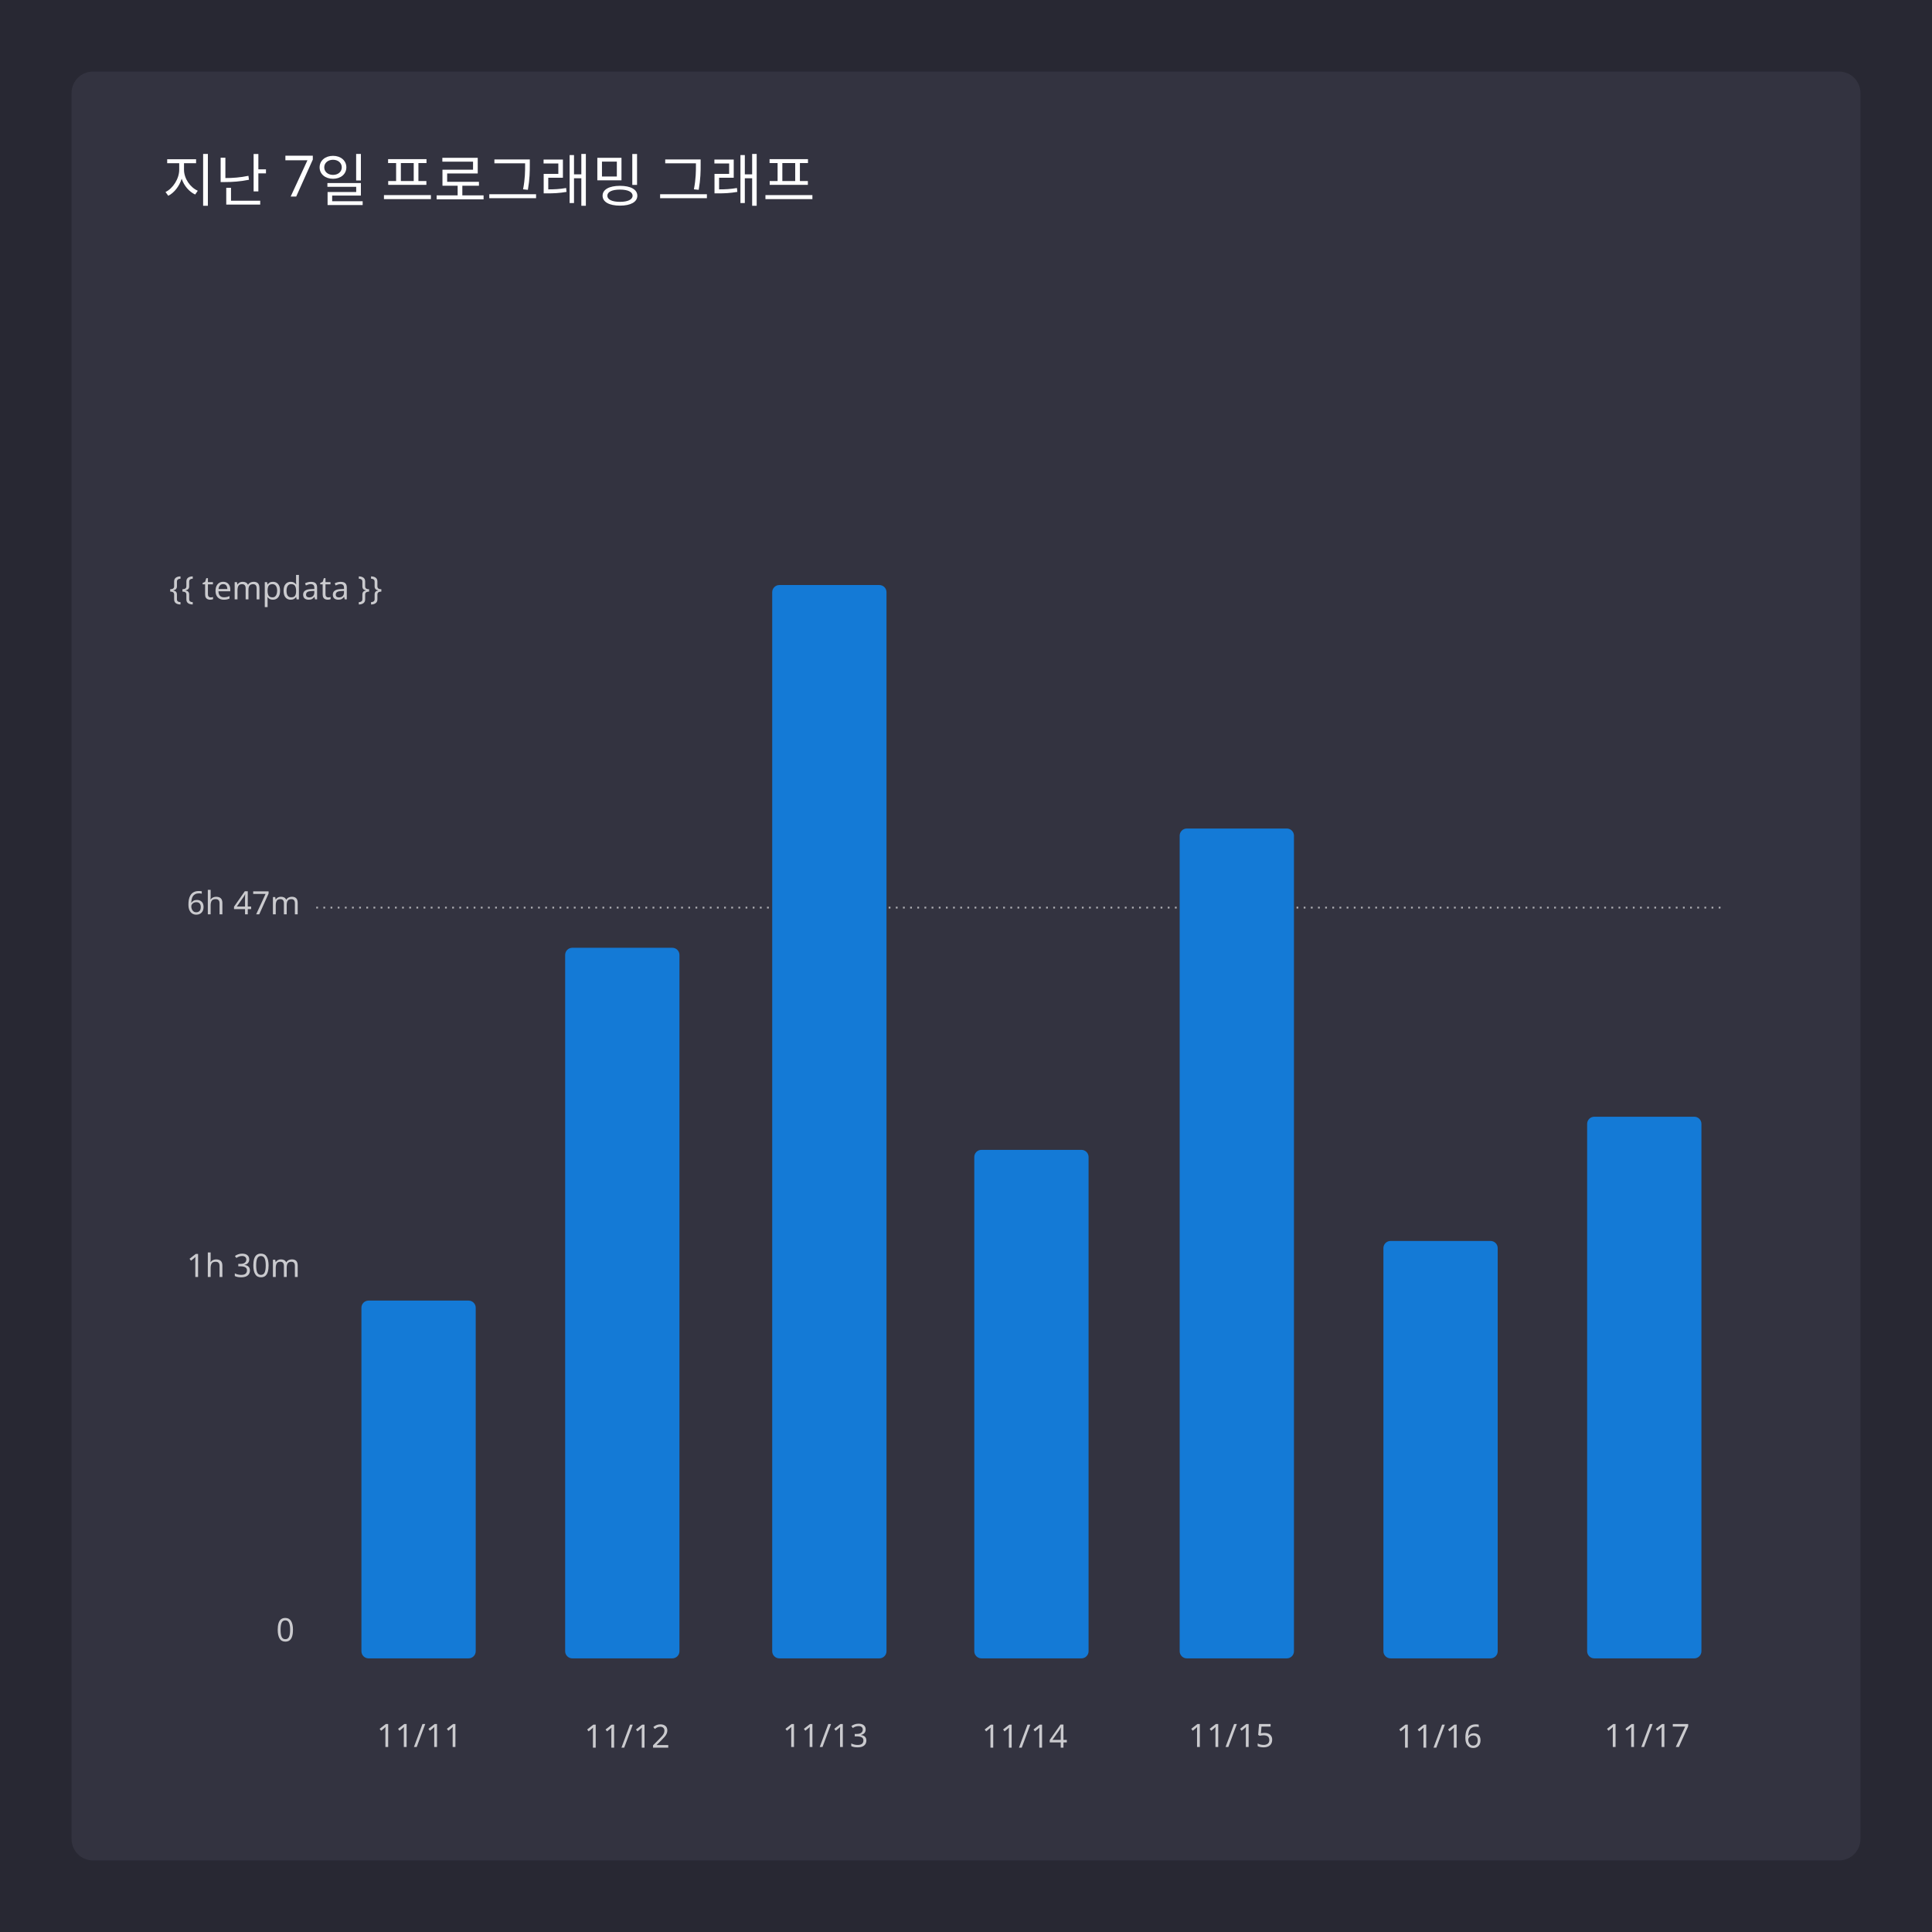
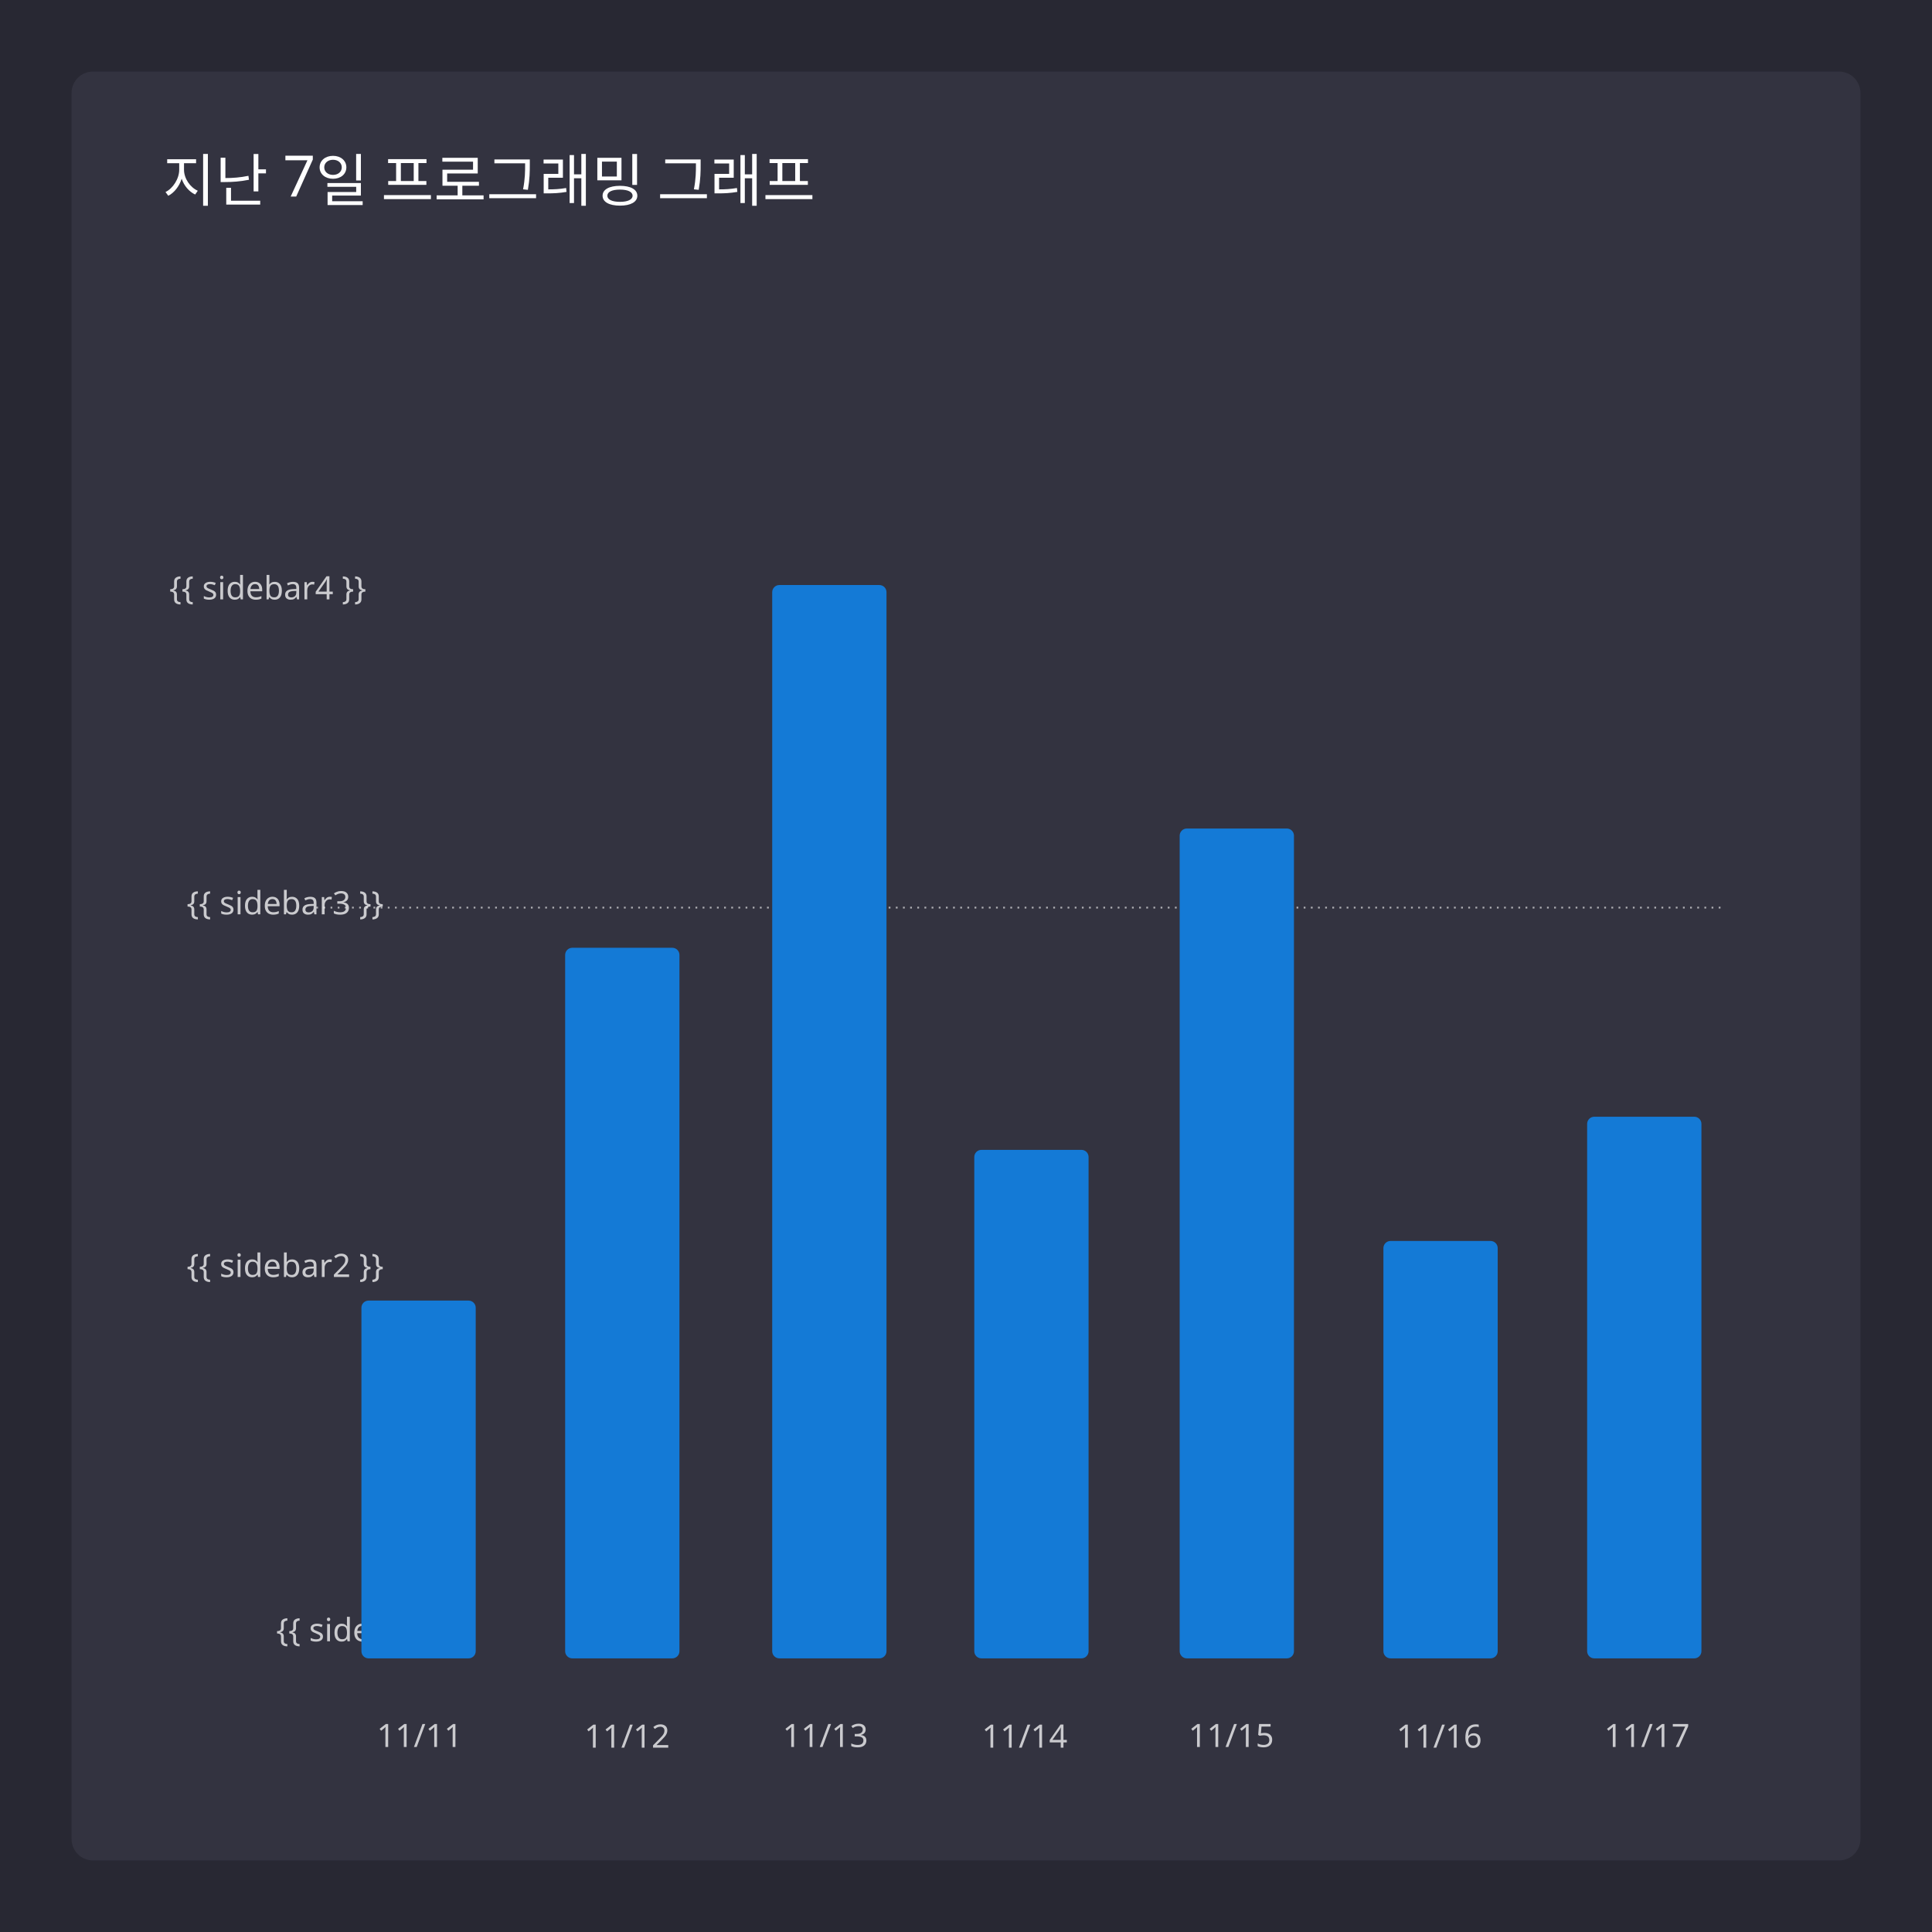
<svg xmlns="http://www.w3.org/2000/svg" width="1080" height="1080" viewBox="0 0 1080 1080">
  <defs>
    <style>
      .cls-1 {
        clip-path: url(#clip-SPRK_default_preset_name_custom_2);
      }

      .cls-2 {
        fill: #333340;
      }

      .cls-3 {
        fill: rgba(255,255,255,0.74);
        font-size: 18px;
        font-family: SegoeUI, Segoe UI;
      }

      .cls-4 {
        fill: none;
        stroke: rgba(255,255,255,0.6);
        stroke-miterlimit: 10;
        stroke-dasharray: 1 3;
      }

      .cls-5 {
        fill: #147ad6;
      }

      .cls-6 {
        fill: #fff;
        font-size: 32px;
        font-family: NanumGothic;
      }

      .cls-7 {
        fill: #282833;
      }
    </style>
    <clipPath id="clip-SPRK_default_preset_name_custom_2">
      <rect width="1080" height="1080" />
    </clipPath>
  </defs>
  <g id="SPRK_default_preset_name_custom_2" data-name="SPRK_default_preset_name_custom - 2" class="cls-1">
    <rect class="cls-7" width="1080" height="1080" />
    <g id="UI_Element_Dark_Column_charts_Single_chart_01" data-name="UI Element/Dark/Column charts/Single chart 01" transform="translate(40 40)">
      <g id="UI_Element_Column_charts_Single_chart_01_Copy" data-name="UI Element/Column charts/Single chart 01 Copy">
        <g id="Mobile-chart-background">
          <rect id="Rectangle_Copy_16" data-name="Rectangle Copy 16" class="cls-2" width="1000" height="1000" rx="12" />
        </g>
        <g id="Chart" transform="translate(15.741 292.593)">
          <g id="Chart-grid" transform="translate(0 0)">
            <g id="y-axis" transform="translate(0 -16.534)">
              <text id="_0" data-name="0" class="cls-3" transform="translate(0 582.428)">
-                 <tspan x="98.63" y="19">0</tspan>
+                 <tspan x="98.63" y="19">{{ sidebar1 }}</tspan>
              </text>
              <text id="_250" data-name="250" class="cls-3" transform="translate(0 378.769)">
-                 <tspan x="48.603" y="19">1h 30m</tspan>
+                 <tspan x="48.603" y="19">{{ sidebar2 }}</tspan>
              </text>
              <text id="_500" data-name="500" class="cls-3" transform="translate(0 176.061)">
-                 <tspan x="48.603" y="19">6h 47m</tspan>
+                 <tspan x="48.603" y="19">{{ sidebar3 }}</tspan>
              </text>
              <text id="_750" data-name="750" class="cls-3">
-                 <tspan x="38.9" y="19">{{ tempdata }}</tspan>
+                 <tspan x="38.9" y="19">{{ sidebar4 }}</tspan>
              </text>
            </g>
            <g id="x-axis" transform="translate(133.333 625)">
              <text id="M" class="cls-3" transform="translate(0)">
                <tspan x="21.531" y="19">11/11</tspan>
              </text>
              <text id="T" class="cls-3" transform="translate(338.227 0.356)">
                <tspan x="21.531" y="19">11/14</tspan>
              </text>
              <text id="S" class="cls-3" transform="translate(569.974 0.356)">
                <tspan x="21.531" y="19">11/16</tspan>
              </text>
              <text id="S-2" data-name="S" class="cls-3" transform="translate(686.111)">
                <tspan x="21.531" y="19">11/17</tspan>
              </text>
              <text id="T-2" data-name="T" class="cls-3" transform="translate(116.005 0.356)">
                <tspan x="21.531" y="19">11/12</tspan>
              </text>
              <text id="F" class="cls-3" transform="translate(453.704)">
                <tspan x="21.531" y="19">11/15</tspan>
              </text>
              <text id="W" class="cls-3" transform="translate(231.481)">
                <tspan x="16.902" y="19">11/13</tspan>
              </text>
            </g>
          </g>
          <path id="Average-line" class="cls-4" d="M.5.5H787.8" transform="translate(120.532 174.266)" />
          <g id="column-charts" transform="translate(146.296 27.778)">
            <g id="Charts_Columns_Bars_Single-column-size01" data-name="Charts/Columns&amp;Bars/Single-column-size01" transform="translate(685.185 263.889)">
              <rect id="Rectangle_Copy_21" data-name="Rectangle Copy 21" class="cls-5" width="63.889" height="302.778" rx="4" />
            </g>
            <g id="Charts_Columns_Bars_Single-column-size01-2" data-name="Charts/Columns&amp;Bars/Single-column-size01" transform="translate(571.296 333.333)">
              <rect id="Rectangle_Copy_21-2" data-name="Rectangle Copy 21" class="cls-5" width="63.889" height="233.333" rx="4" />
            </g>
            <g id="Charts_Columns_Bars_Single-column-size01-3" data-name="Charts/Columns&amp;Bars/Single-column-size01" transform="translate(457.407 102.778)">
              <rect id="Rectangle_Copy_21-3" data-name="Rectangle Copy 21" class="cls-5" width="63.889" height="463.889" rx="4" />
            </g>
            <g id="Charts_Columns_Bars_Single-column-size01-4" data-name="Charts/Columns&amp;Bars/Single-column-size01" transform="translate(342.593 282.407)">
              <rect id="Rectangle_Copy_21-4" data-name="Rectangle Copy 21" class="cls-5" width="63.889" height="284.259" rx="4" />
            </g>
            <g id="Charts_Columns_Bars_Single-column-size01-5" data-name="Charts/Columns&amp;Bars/Single-column-size01" transform="translate(229.63 -33.333)">
              <rect id="Rectangle_Copy_21-5" data-name="Rectangle Copy 21" class="cls-5" width="63.889" height="600" rx="4" />
            </g>
            <g id="Charts_Columns_Bars_Single-column-size01-6" data-name="Charts/Columns&amp;Bars/Single-column-size01" transform="translate(113.889 169.444)">
              <rect id="Rectangle_Copy_21-6" data-name="Rectangle Copy 21" class="cls-5" width="63.889" height="397.222" rx="4" />
            </g>
            <g id="Charts_Columns_Bars_Single-column-size01-7" data-name="Charts/Columns&amp;Bars/Single-column-size01" transform="translate(0 366.667)">
              <rect id="Rectangle_Copy_21-7" data-name="Rectangle Copy 21" class="cls-5" width="63.889" height="200" rx="4" />
            </g>
          </g>
        </g>
        <text id="Numbers" class="cls-6" transform="translate(50.926 43.519)">
          <tspan x="0" y="29">지난 7일 프로그래밍 그래프</tspan>
        </text>
      </g>
    </g>
  </g>
</svg>
